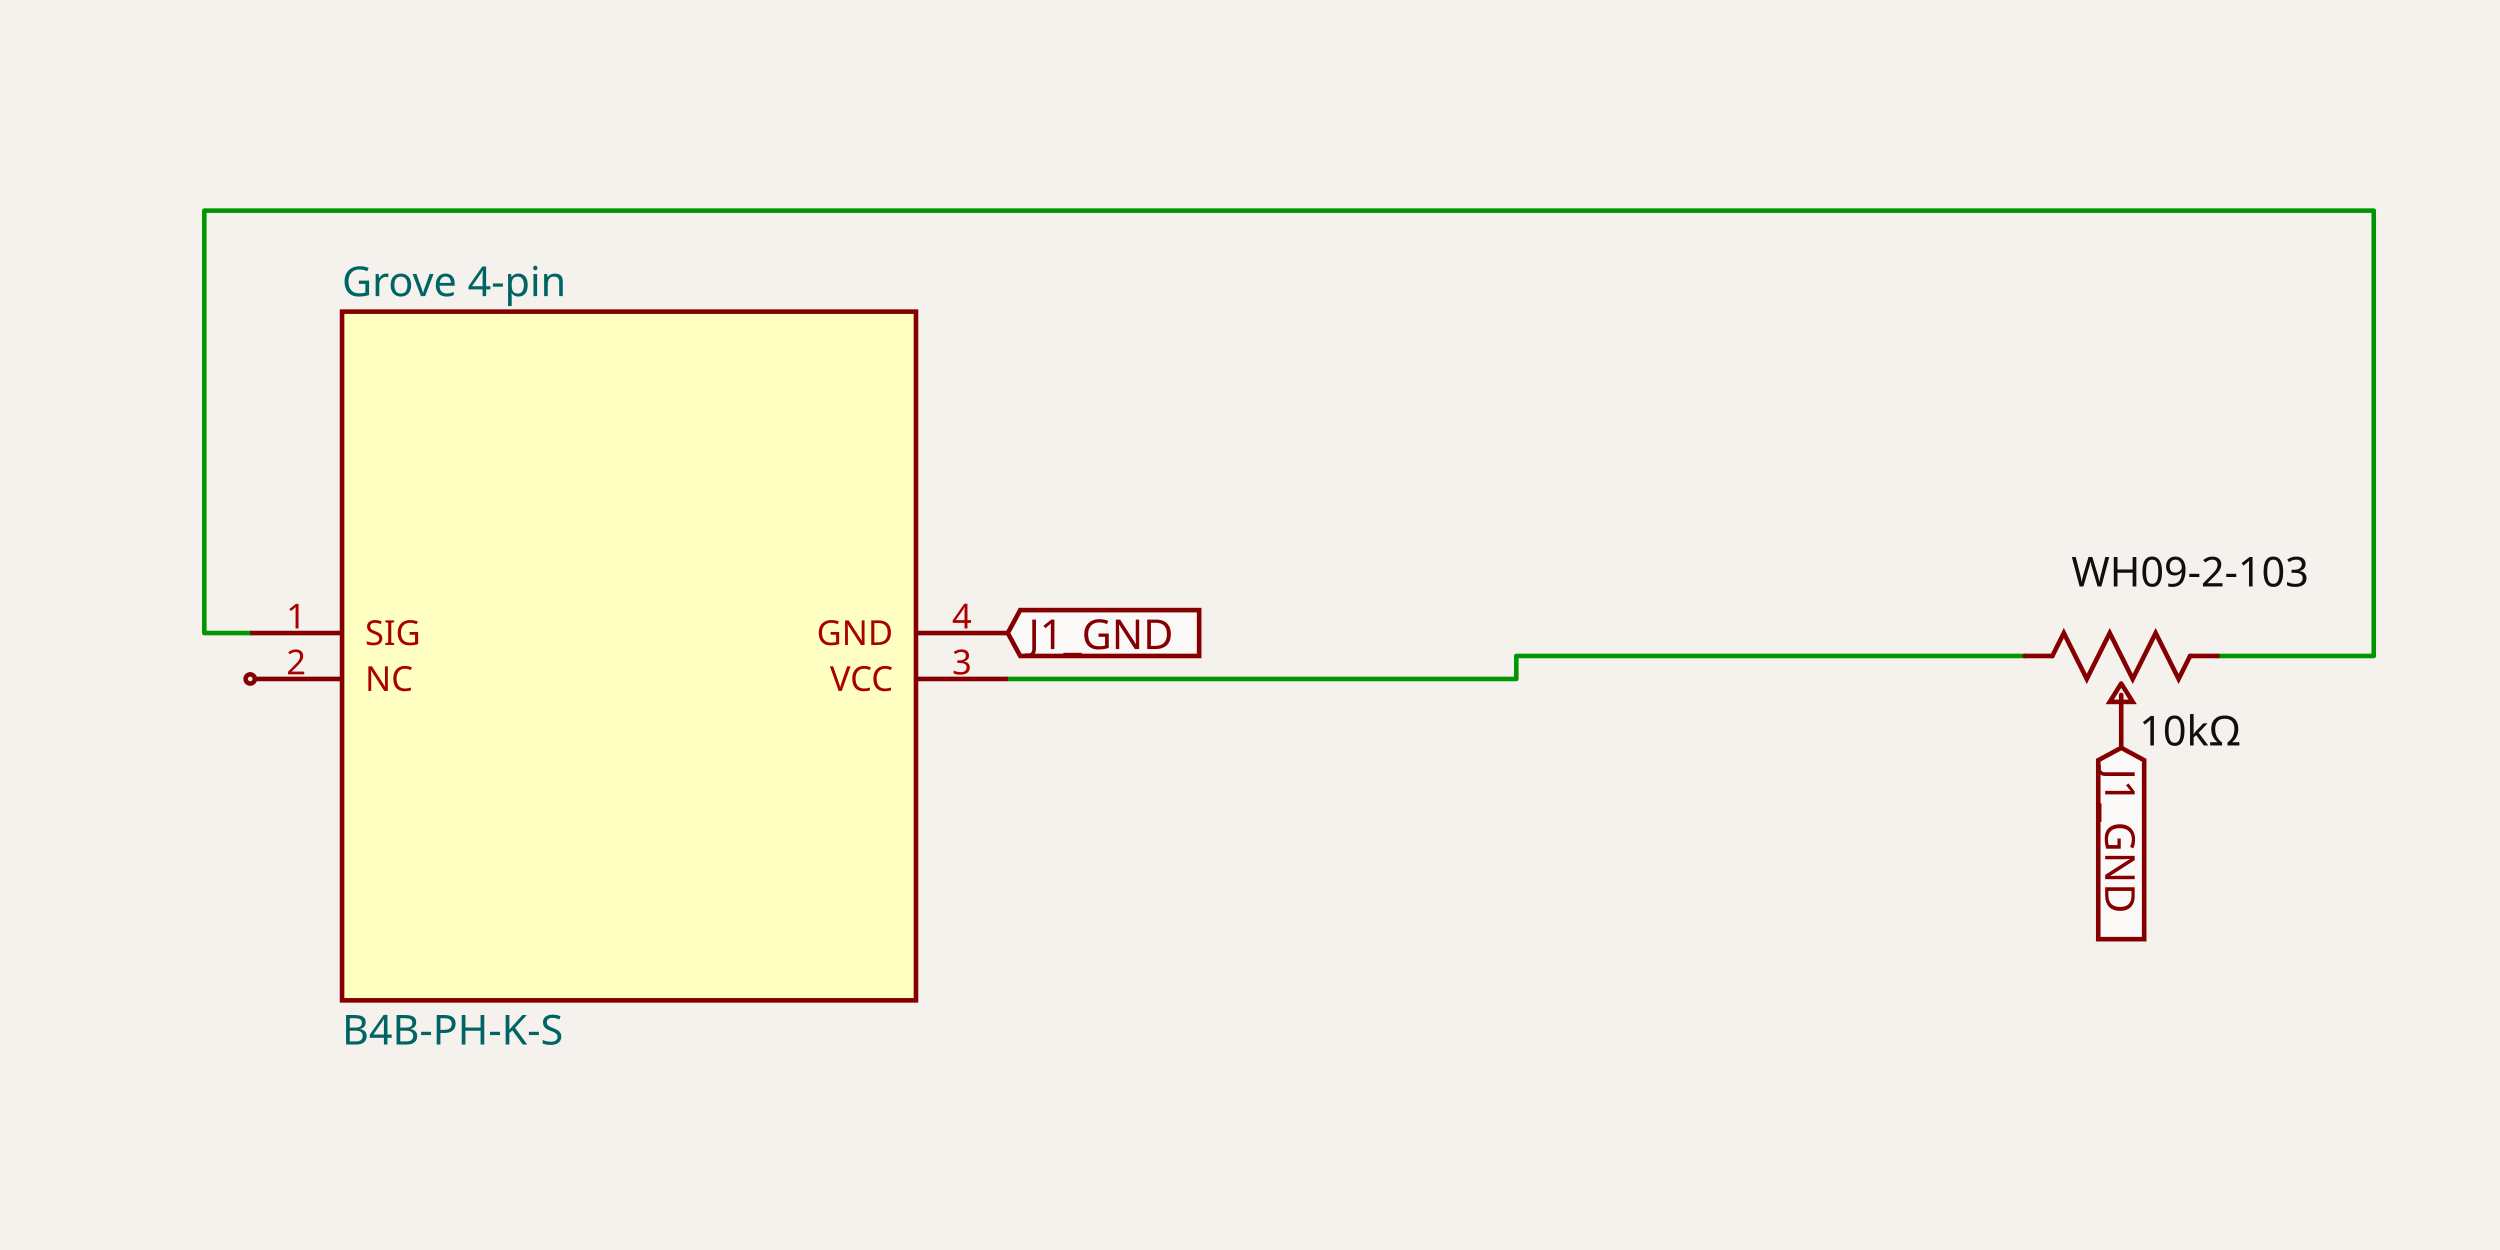
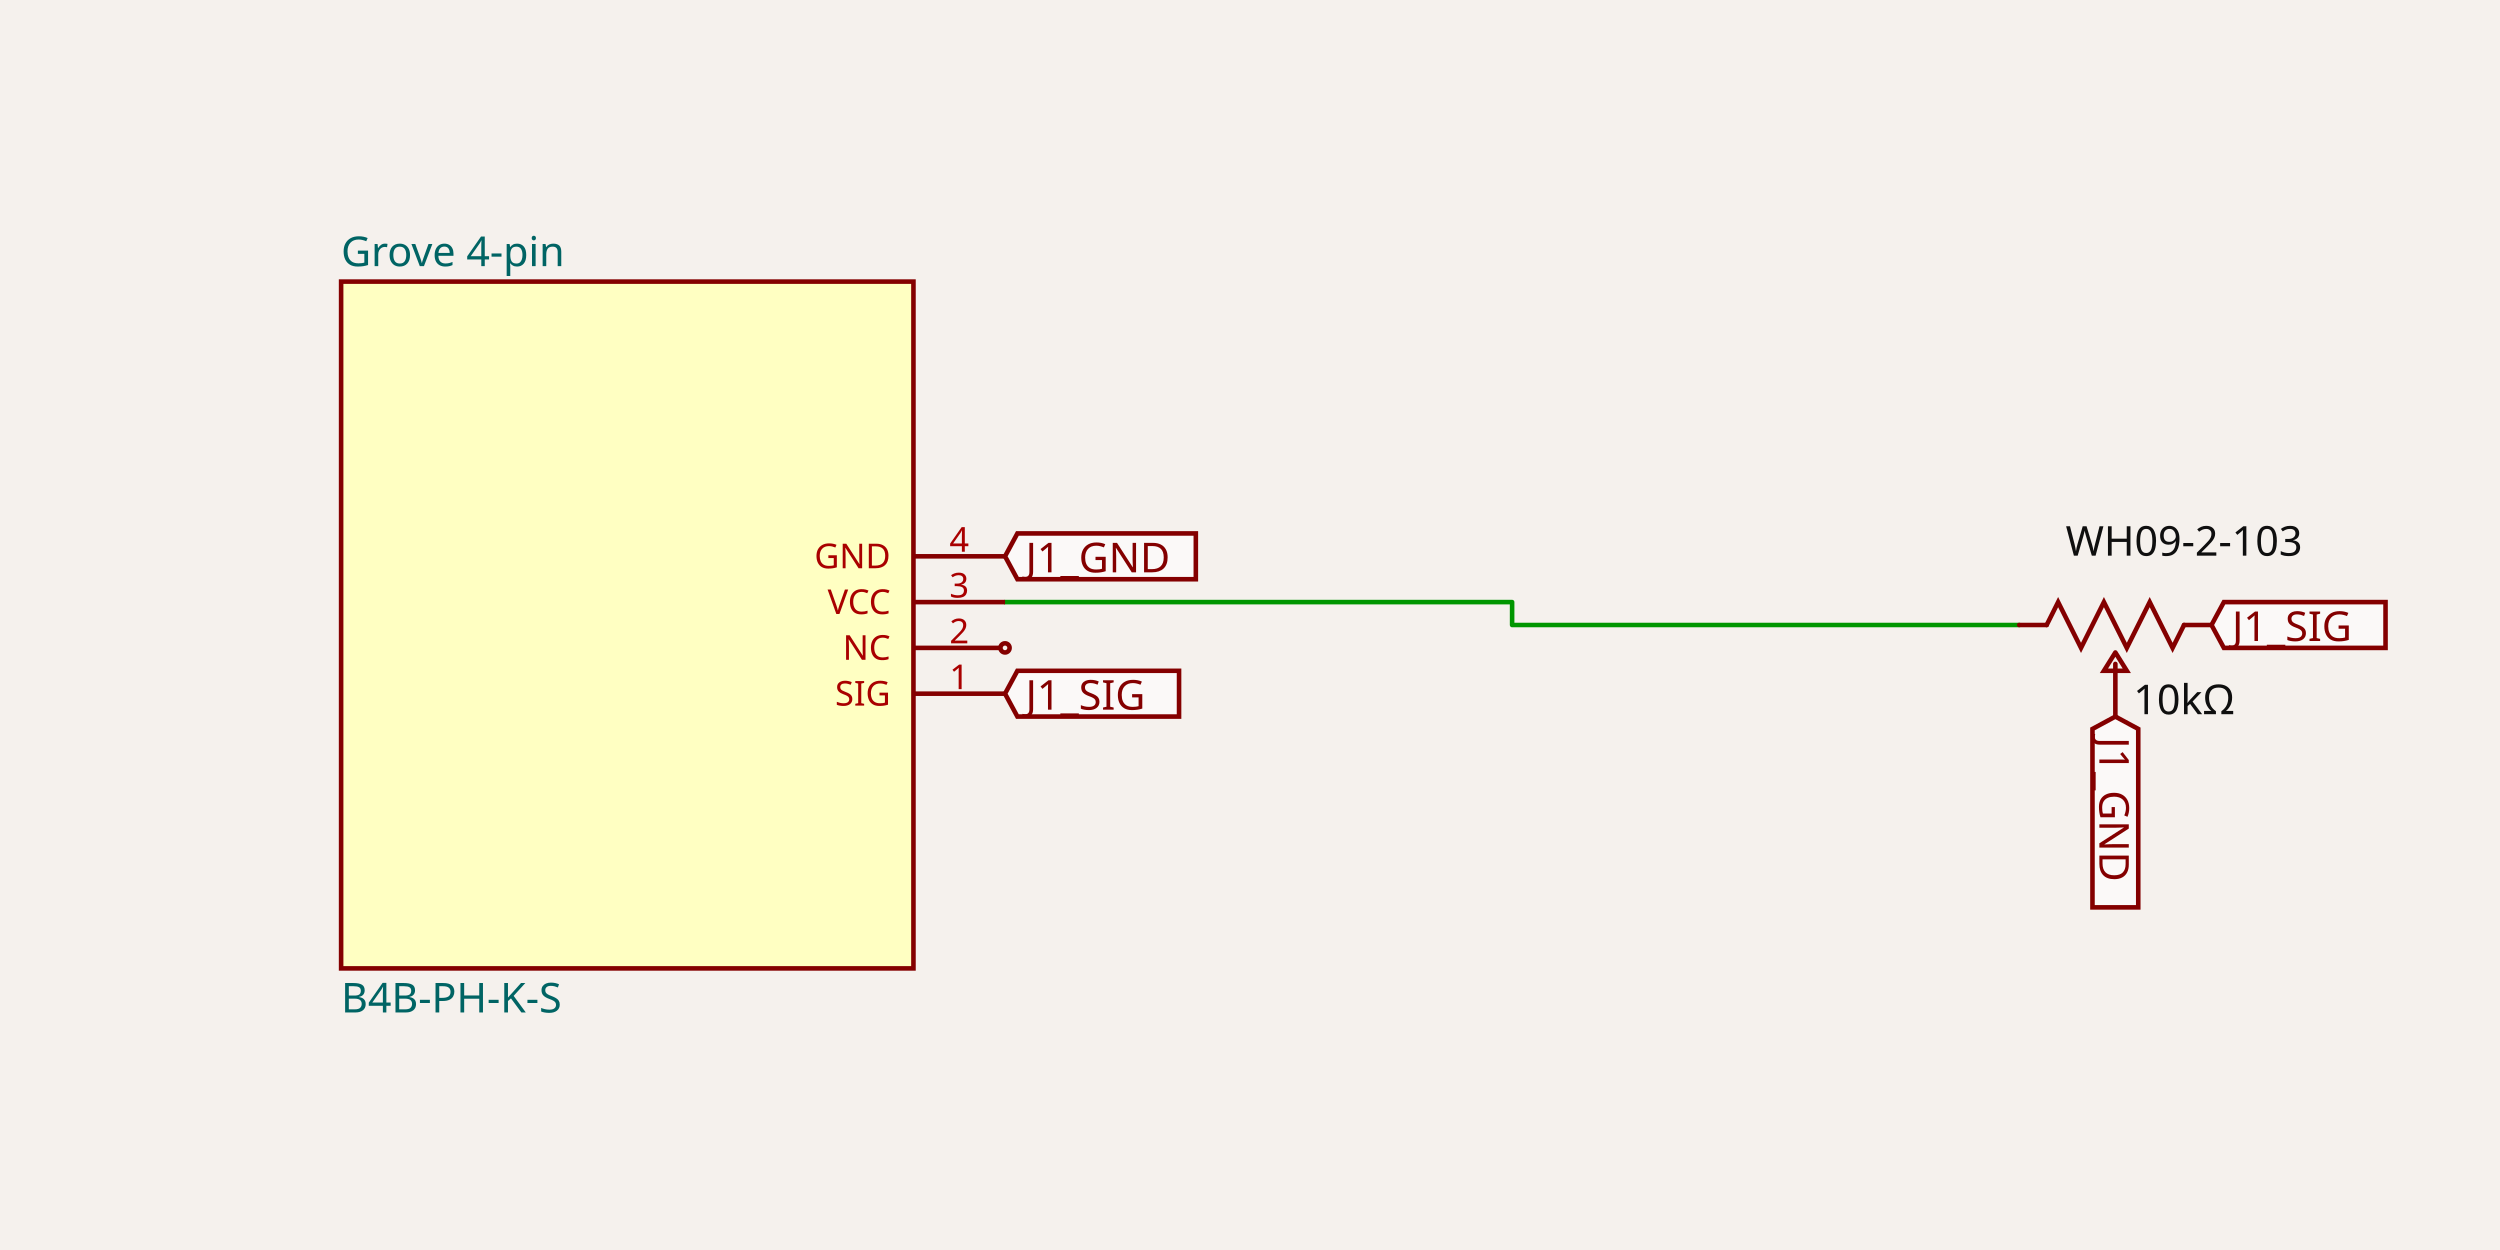
- <svg xmlns="http://www.w3.org/2000/svg" class="tscircuit-schematic" width="1200" height="600" style="background-color: rgb(245, 241, 237)" data-real-to-screen-transform="matrix(110.1928374656,0,0,-110.1928374656,852.8925619835,314.8760330579)">
+ <svg xmlns="http://www.w3.org/2000/svg" class="tscircuit-schematic" width="1200" height="600" style="background-color: rgb(245, 241, 237)" data-real-to-screen-transform="matrix(109.8887681469,0,0,-109.8887681469,850.5390654571,300)">
  <style>
              .boundary { fill: rgb(245, 241, 237); }
              .schematic-boundary { fill: none; stroke: #fff; }
              .component { fill: none; stroke: rgb(132, 0, 0); }
              .chip { fill: rgb(255, 255, 194); stroke: rgb(132, 0, 0); }
              .component-pin { fill: none; stroke: rgb(132, 0, 0); }
              .text { font-family: sans-serif; fill: rgb(0, 150, 0); }
              .pin-number { fill: rgb(169, 0, 0); }
              .port-label { fill: rgb(0, 100, 100); }
              .component-name { fill: rgb(0, 100, 100); }
              
            </style>
  <rect class="boundary" x="0" y="0" width="1200" height="600" />
  <g class="trace sch-trace" data-layer="base" data-circuit-json-type="schematic_trace" data-schematic-trace-id="schematic_trace_0" data-subcircuit-connectivity-map-key="GroveRotaryAngleSensor_connectivity_net0">
-     <path d="M 483.747 325.895 L 727.824 325.895 L 727.824 314.876 L 971.901 314.876" class="trace-invisible-hover-outline sch-trace-hitbox" stroke="rgb(0, 150, 0)" fill="none" stroke-width="17.631px" stroke-linecap="round" opacity="0" stroke-linejoin="round" />
-     <path class="sch-trace-path" d="M 483.747 325.895 L 727.824 325.895 L 727.824 314.876 L 971.901 314.876" stroke="rgb(0, 150, 0)" fill="none" stroke-width="2.204px" stroke-linecap="round" stroke-linejoin="round" />
-   </g>
-   <g class="trace sch-trace" data-layer="base" data-circuit-json-type="schematic_trace" data-schematic-trace-id="schematic_trace_1" data-subcircuit-connectivity-map-key="GroveRotaryAngleSensor_connectivity_net2">
-     <path d="M 120.11 303.857 L 98.072 303.857 L 98.072 101.102 L 1139.394 101.102 L 1139.394 314.876 L 1117.355 314.876 L 1064.463 314.876" class="trace-invisible-hover-outline sch-trace-hitbox" stroke="rgb(0, 150, 0)" fill="none" stroke-width="17.631px" stroke-linecap="round" opacity="0" stroke-linejoin="round" />
-     <path class="sch-trace-path" d="M 120.11 303.857 L 98.072 303.857 L 98.072 101.102 L 1139.394 101.102 L 1139.394 314.876 L 1117.355 314.876 L 1064.463 314.876" stroke="rgb(0, 150, 0)" fill="none" stroke-width="2.204px" stroke-linecap="round" stroke-linejoin="round" />
+     <path d="M 482.412 289.011 L 725.815 289.011 L 725.815 300 L 969.219 300" class="trace-invisible-hover-outline sch-trace-hitbox" stroke="rgb(0, 150, 0)" fill="none" stroke-width="17.582px" stroke-linecap="round" opacity="0" stroke-linejoin="round" />
+     <path class="sch-trace-path" d="M 482.412 289.011 L 725.815 289.011 L 725.815 300 L 969.219 300" stroke="rgb(0, 150, 0)" fill="none" stroke-width="2.198px" stroke-linecap="round" stroke-linejoin="round" />
  </g>
  <g class="trace-overlays sch-trace-overlays" data-layer="overlay" data-circuit-json-type="schematic_trace" data-schematic-trace-id="schematic_trace_0" data-subcircuit-connectivity-map-key="GroveRotaryAngleSensor_connectivity_net0" />
-   <g class="trace-overlays sch-trace-overlays" data-layer="overlay" data-circuit-json-type="schematic_trace" data-schematic-trace-id="schematic_trace_1" data-subcircuit-connectivity-map-key="GroveRotaryAngleSensor_connectivity_net2" />
  <g class="sch-component" data-circuit-json-type="schematic_component" data-schematic-component-id="schematic_component_0">
-     <rect class="component chip sch-component-body" x="164.187" y="149.587" width="275.482" height="330.579" stroke-width="2.204px" fill="rgb(255, 255, 194)" stroke="rgb(132, 0, 0)" />
-     <rect class="component-overlay sch-component-overlay" x="164.187" y="149.587" width="275.482" height="330.579" fill="transparent" />
-     <text class="sch-text" x="164.187" y="494.49" fill="#006464" text-anchor="start" dominant-baseline="middle" font-family="sans-serif" font-size="19.835px" transform="rotate(0, 164.1873, 494.4904)">B4B-PH-K-S</text>
-     <text class="sch-text" x="164.187" y="135.262" fill="#006464" text-anchor="start" dominant-baseline="middle" font-family="sans-serif" font-size="19.835px" transform="rotate(0, 164.1873, 135.2617)">Grove 4-pin</text>
-     <line class="component-pin sch-component-pin sch-port-line" x1="164.187" y1="303.857" x2="120.11" y2="303.857" stroke-width="2.204px" />
+     <rect class="component chip sch-component-body" x="163.734" y="135.167" width="274.722" height="329.666" stroke-width="2.198px" fill="rgb(255, 255, 194)" stroke="rgb(132, 0, 0)" />
+     <rect class="component-overlay sch-component-overlay" x="163.734" y="135.167" width="274.722" height="329.666" fill="transparent" />
+     <text class="sch-text" x="163.734" y="479.119" fill="#006464" text-anchor="start" dominant-baseline="middle" font-family="sans-serif" font-size="19.78px" transform="rotate(0, 163.7343, 479.1187)">B4B-PH-K-S</text>
+     <text class="sch-text" x="163.734" y="120.881" fill="#006464" text-anchor="start" dominant-baseline="middle" font-family="sans-serif" font-size="19.78px" transform="rotate(0, 163.7343, 120.8813)">Grove 4-pin</text>
+     <line class="component-pin sch-component-pin sch-port-line" x1="438.456" y1="332.967" x2="482.412" y2="332.967" stroke-width="2.198px" />
    <g class="sch-port" data-schematic-port-id="source_port_0">
-       <rect x="117.906" y="301.653" width="4.408" height="4.408" opacity="0" />
+       <rect x="480.214" y="330.769" width="4.396" height="4.396" opacity="0" />
    </g>
-     <text class="pin-number sch-pin-number" x="142.149" y="301.653" style="font-family: sans-serif;" fill="rgb(169, 0, 0)" text-anchor="middle" dominant-baseline="auto" font-size="16.529px" transform="">1</text>
-     <text class="pin-number sch-pin-label" x="175.207" y="303.857" style="font-family: sans-serif;" fill="rgb(169, 0, 0)" text-anchor="start" dominant-baseline="middle" font-size="16.529px" transform="">SIG</text>
-     <line class="component-pin sch-component-pin sch-port-line" x1="164.187" y1="325.895" x2="122.314" y2="325.895" stroke-width="2.204px" />
+     <text class="pin-number sch-pin-number" x="460.434" y="330.769" style="font-family: sans-serif;" fill="rgb(169, 0, 0)" text-anchor="middle" dominant-baseline="auto" font-size="16.483px" transform="">1</text>
+     <text class="pin-number sch-pin-label" x="427.467" y="332.967" style="font-family: sans-serif;" fill="rgb(169, 0, 0)" text-anchor="end" dominant-baseline="middle" font-size="16.483px" transform="">SIG</text>
+     <line class="component-pin sch-component-pin sch-port-line" x1="438.456" y1="310.989" x2="480.214" y2="310.989" stroke-width="2.198px" />
    <g class="sch-port" data-schematic-port-id="source_port_1">
-       <circle class="component-pin sch-component-pin sch-port-terminal" cx="120.11" cy="325.895" r="2.204" stroke-width="2.204px" />
-       <rect x="117.906" y="323.691" width="4.408" height="4.408" opacity="0" />
+       <circle class="component-pin sch-component-pin sch-port-terminal" cx="482.412" cy="310.989" r="2.198" stroke-width="2.198px" />
+       <rect x="480.214" y="308.791" width="4.396" height="4.396" opacity="0" />
    </g>
-     <text class="pin-number sch-pin-number" x="142.149" y="323.691" style="font-family: sans-serif;" fill="rgb(169, 0, 0)" text-anchor="middle" dominant-baseline="auto" font-size="16.529px" transform="">2</text>
-     <text class="pin-number sch-pin-label" x="175.207" y="325.895" style="font-family: sans-serif;" fill="rgb(169, 0, 0)" text-anchor="start" dominant-baseline="middle" font-size="16.529px" transform="">NC</text>
-     <line class="component-pin sch-component-pin sch-port-line" x1="439.669" y1="325.895" x2="483.747" y2="325.895" stroke-width="2.204px" />
+     <text class="pin-number sch-pin-number" x="460.434" y="308.791" style="font-family: sans-serif;" fill="rgb(169, 0, 0)" text-anchor="middle" dominant-baseline="auto" font-size="16.483px" transform="">2</text>
+     <text class="pin-number sch-pin-label" x="427.467" y="310.989" style="font-family: sans-serif;" fill="rgb(169, 0, 0)" text-anchor="end" dominant-baseline="middle" font-size="16.483px" transform="">NC</text>
+     <line class="component-pin sch-component-pin sch-port-line" x1="438.456" y1="289.011" x2="482.412" y2="289.011" stroke-width="2.198px" />
    <g class="sch-port" data-schematic-port-id="source_port_2">
-       <rect x="481.543" y="323.691" width="4.408" height="4.408" opacity="0" />
+       <rect x="480.214" y="286.813" width="4.396" height="4.396" opacity="0" />
    </g>
-     <text class="pin-number sch-pin-number" x="461.708" y="323.691" style="font-family: sans-serif;" fill="rgb(169, 0, 0)" text-anchor="middle" dominant-baseline="auto" font-size="16.529px" transform="">3</text>
-     <text class="pin-number sch-pin-label" x="428.65" y="325.895" style="font-family: sans-serif;" fill="rgb(169, 0, 0)" text-anchor="end" dominant-baseline="middle" font-size="16.529px" transform="">VCC</text>
-     <line class="component-pin sch-component-pin sch-port-line" x1="439.669" y1="303.857" x2="483.747" y2="303.857" stroke-width="2.204px" />
+     <text class="pin-number sch-pin-number" x="460.434" y="286.813" style="font-family: sans-serif;" fill="rgb(169, 0, 0)" text-anchor="middle" dominant-baseline="auto" font-size="16.483px" transform="">3</text>
+     <text class="pin-number sch-pin-label" x="427.467" y="289.011" style="font-family: sans-serif;" fill="rgb(169, 0, 0)" text-anchor="end" dominant-baseline="middle" font-size="16.483px" transform="">VCC</text>
+     <line class="component-pin sch-component-pin sch-port-line" x1="438.456" y1="267.033" x2="482.412" y2="267.033" stroke-width="2.198px" />
    <g class="sch-port" data-schematic-port-id="source_port_3">
-       <rect x="481.543" y="301.653" width="4.408" height="4.408" opacity="0" />
+       <rect x="480.214" y="264.836" width="4.396" height="4.396" opacity="0" />
    </g>
-     <text class="pin-number sch-pin-number" x="461.708" y="301.653" style="font-family: sans-serif;" fill="rgb(169, 0, 0)" text-anchor="middle" dominant-baseline="auto" font-size="16.529px" transform="">4</text>
-     <text class="pin-number sch-pin-label" x="428.65" y="303.857" style="font-family: sans-serif;" fill="rgb(169, 0, 0)" text-anchor="end" dominant-baseline="middle" font-size="16.529px" transform="">GND</text>
+     <text class="pin-number sch-pin-number" x="460.434" y="264.836" style="font-family: sans-serif;" fill="rgb(169, 0, 0)" text-anchor="middle" dominant-baseline="auto" font-size="16.483px" transform="">4</text>
+     <text class="pin-number sch-pin-label" x="427.467" y="267.033" style="font-family: sans-serif;" fill="rgb(169, 0, 0)" text-anchor="end" dominant-baseline="middle" font-size="16.483px" transform="">GND</text>
  </g>
  <g class="sch-component" data-circuit-json-type="schematic_component" data-schematic-component-id="schematic_component_1">
-     <rect class="component-overlay sch-component-overlay" x="971.901" y="303.857" width="92.562" height="55.096" fill="transparent" />
-     <path class="sch-component-symbol-path" d="M 971.901 314.876 L 985.124 314.876" stroke="rgb(132, 0, 0)" fill="none" stroke-width="2.204px" stroke-linecap="round" />
-     <path class="sch-component-symbol-path" d="M 985.124 314.876 L 990.634 303.857 L 1001.653 325.895 L 1012.672 303.857 L 1023.691 325.895 L 1034.711 303.857 L 1045.73 325.895 L 1051.24 314.876" stroke="rgb(132, 0, 0)" fill="none" stroke-width="2.204px" stroke-linecap="round" />
-     <path class="sch-component-symbol-path" d="M 1051.24 314.876 L 1064.463 314.876" stroke="rgb(132, 0, 0)" fill="none" stroke-width="2.204px" stroke-linecap="round" />
-     <path class="sch-component-symbol-path" d="M 1018.182 333.609 L 1018.182 358.953" stroke="rgb(132, 0, 0)" fill="none" stroke-width="2.204px" stroke-linecap="round" />
-     <path class="sch-component-symbol-path" d="M 1018.182 328.099 L 1023.691 336.915 L 1012.672 336.915 L 1018.182 328.099" stroke="rgb(132, 0, 0)" fill="none" stroke-width="2.204px" stroke-linecap="round" />
-     <text class="sch-component-name sch-component-text" x="1051.24" y="287.328" stroke="rgb(245, 241, 237)" stroke-width="2.204px" paint-order="stroke" fill="rgb(15, 15, 15)" font-family="sans-serif" text-anchor="middle" dominant-baseline="ideographic" font-size="19.835px">WH09-2-103</text>
-     <text class="sch-component-text" x="1051.24" y="342.424" fill="rgb(15, 15, 15)" font-family="sans-serif" text-anchor="middle" dominant-baseline="hanging" font-size="19.835px">10kΩ</text>
+     <rect class="component-overlay sch-component-overlay" x="969.219" y="289.011" width="92.307" height="54.944" fill="transparent" />
+     <path class="sch-component-symbol-path" d="M 969.219 300 L 982.406 300" stroke="rgb(132, 0, 0)" fill="none" stroke-width="2.198px" stroke-linecap="round" />
+     <path class="sch-component-symbol-path" d="M 982.406 300 L 987.9 289.011 L 998.889 310.989 L 1009.878 289.011 L 1020.867 310.989 L 1031.856 289.011 L 1042.844 310.989 L 1048.339 300" stroke="rgb(132, 0, 0)" fill="none" stroke-width="2.198px" stroke-linecap="round" />
+     <path class="sch-component-symbol-path" d="M 1048.339 300 L 1061.526 300" stroke="rgb(132, 0, 0)" fill="none" stroke-width="2.198px" stroke-linecap="round" />
+     <path class="sch-component-symbol-path" d="M 1015.372 318.681 L 1015.372 343.956" stroke="rgb(132, 0, 0)" fill="none" stroke-width="2.198px" stroke-linecap="round" />
+     <path class="sch-component-symbol-path" d="M 1015.372 313.187 L 1020.867 321.978 L 1009.878 321.978 L 1015.372 313.187" stroke="rgb(132, 0, 0)" fill="none" stroke-width="2.198px" stroke-linecap="round" />
+     <text class="sch-component-name sch-component-text" x="1048.339" y="272.528" stroke="rgb(245, 241, 237)" stroke-width="2.198px" paint-order="stroke" fill="rgb(15, 15, 15)" font-family="sans-serif" text-anchor="middle" dominant-baseline="ideographic" font-size="19.78px">WH09-2-103</text>
+     <text class="sch-component-text" x="1048.339" y="327.472" fill="rgb(15, 15, 15)" font-family="sans-serif" text-anchor="middle" dominant-baseline="hanging" font-size="19.78px">10kΩ</text>
  </g>
  <g class="schematic-port-hover sch-port-hover" data-schematic-port-id="source_port_0">
-     <circle cx="120.11" cy="303.857" r="4.408" fill="red" opacity="0" />
+     <circle cx="482.412" cy="332.967" r="4.396" fill="red" opacity="0" />
  </g>
  <g class="schematic-port-hover sch-port-hover" data-schematic-port-id="source_port_1">
-     <circle cx="120.11" cy="325.895" r="4.408" fill="red" opacity="0" />
+     <circle cx="482.412" cy="310.989" r="4.396" fill="red" opacity="0" />
  </g>
  <g class="schematic-port-hover sch-port-hover" data-schematic-port-id="source_port_2">
-     <circle cx="483.747" cy="325.895" r="4.408" fill="red" opacity="0" />
+     <circle cx="482.412" cy="289.011" r="4.396" fill="red" opacity="0" />
  </g>
  <g class="schematic-port-hover sch-port-hover" data-schematic-port-id="source_port_3">
-     <circle cx="483.747" cy="303.857" r="4.408" fill="red" opacity="0" />
+     <circle cx="482.412" cy="267.033" r="4.396" fill="red" opacity="0" />
  </g>
  <g class="schematic-port-hover sch-port-hover" data-schematic-port-id="source_port_4">
-     <circle cx="971.901" cy="314.876" r="4.408" fill="red" opacity="0" />
+     <circle cx="969.219" cy="300" r="4.396" fill="red" opacity="0" />
  </g>
  <g class="schematic-port-hover sch-port-hover" data-schematic-port-id="source_port_5">
-     <circle cx="1064.463" cy="314.876" r="4.408" fill="red" opacity="0" />
+     <circle cx="1061.526" cy="300" r="4.396" fill="red" opacity="0" />
  </g>
  <g class="schematic-port-hover sch-port-hover" data-schematic-port-id="source_port_6">
-     <circle cx="1018.182" cy="358.953" r="4.408" fill="red" opacity="0" />
+     <circle cx="1015.372" cy="343.956" r="4.396" fill="red" opacity="0" />
  </g>
-   <path class="net-label sch-net-label" data-circuit-json-type="schematic_net_label" data-schematic-net-label-id="schematic_net_label_0" d="     M 483.747,303.857     L 489.697,292.837     L 575.589,292.837     L 575.589,314.876     L 489.697,314.876     Z   " fill="rgba(255, 255, 255, 0.6)" stroke="rgb(132, 0, 0)" stroke-width="2.204px" />
-   <text class="net-label-text sch-net-label-text" data-circuit-json-type="schematic_net_label" data-schematic-net-label-id="schematic_net_label_0" x="493.664" y="303.857" fill="rgb(132, 0, 0)" text-anchor="start" dominant-baseline="central" font-family="sans-serif" font-variant-numeric="tabular-nums" font-size="19.835px" transform="">J1_GND</text>
-   <path class="net-label sch-net-label" data-circuit-json-type="schematic_net_label" data-schematic-net-label-id="schematic_net_label_1" d="     M 1018.182,358.953     L 1029.201,364.904     L 1029.201,450.795     L 1007.163,450.795     L 1007.163,364.904     Z   " fill="rgba(255, 255, 255, 0.6)" stroke="rgb(132, 0, 0)" stroke-width="2.204px" />
-   <text class="net-label-text sch-net-label-text" data-circuit-json-type="schematic_net_label" data-schematic-net-label-id="schematic_net_label_1" x="1018.182" y="368.871" fill="rgb(132, 0, 0)" text-anchor="start" dominant-baseline="central" font-family="sans-serif" font-variant-numeric="tabular-nums" font-size="19.835px" transform="rotate(90 1018.182 368.8705)">J1_GND</text>
+   <path class="net-label sch-net-label" data-circuit-json-type="schematic_net_label" data-schematic-net-label-id="schematic_net_label_0" d="     M 482.412,332.967     L 488.346,321.978     L 565.942,321.978     L 565.942,343.956     L 488.346,343.956     Z   " fill="rgba(255, 255, 255, 0.6)" stroke="rgb(132, 0, 0)" stroke-width="2.198px" />
+   <text class="net-label-text sch-net-label-text" data-circuit-json-type="schematic_net_label" data-schematic-net-label-id="schematic_net_label_0" x="492.302" y="332.967" fill="rgb(132, 0, 0)" text-anchor="start" dominant-baseline="central" font-family="sans-serif" font-variant-numeric="tabular-nums" font-size="19.78px" transform="">J1_SIG</text>
+   <path class="net-label sch-net-label" data-circuit-json-type="schematic_net_label" data-schematic-net-label-id="schematic_net_label_1" d="     M 1061.526,300     L 1067.459,289.011     L 1145.056,289.011     L 1145.056,310.989     L 1067.459,310.989     Z   " fill="rgba(255, 255, 255, 0.6)" stroke="rgb(132, 0, 0)" stroke-width="2.198px" />
+   <text class="net-label-text sch-net-label-text" data-circuit-json-type="schematic_net_label" data-schematic-net-label-id="schematic_net_label_1" x="1071.415" y="300" fill="rgb(132, 0, 0)" text-anchor="start" dominant-baseline="central" font-family="sans-serif" font-variant-numeric="tabular-nums" font-size="19.78px" transform="">J1_SIG</text>
+   <path class="net-label sch-net-label" data-circuit-json-type="schematic_net_label" data-schematic-net-label-id="schematic_net_label_2" d="     M 482.412,267.033     L 488.346,256.044     L 574,256.044     L 574,278.022     L 488.346,278.022     Z   " fill="rgba(255, 255, 255, 0.6)" stroke="rgb(132, 0, 0)" stroke-width="2.198px" />
+   <text class="net-label-text sch-net-label-text" data-circuit-json-type="schematic_net_label" data-schematic-net-label-id="schematic_net_label_2" x="492.302" y="267.033" fill="rgb(132, 0, 0)" text-anchor="start" dominant-baseline="central" font-family="sans-serif" font-variant-numeric="tabular-nums" font-size="19.78px" transform="">J1_GND</text>
+   <path class="net-label sch-net-label" data-circuit-json-type="schematic_net_label" data-schematic-net-label-id="schematic_net_label_3" d="     M 1015.372,343.956     L 1026.361,349.89     L 1026.361,435.544     L 1004.383,435.544     L 1004.383,349.89     Z   " fill="rgba(255, 255, 255, 0.6)" stroke="rgb(132, 0, 0)" stroke-width="2.198px" />
+   <text class="net-label-text sch-net-label-text" data-circuit-json-type="schematic_net_label" data-schematic-net-label-id="schematic_net_label_3" x="1015.372" y="353.845" fill="rgb(132, 0, 0)" text-anchor="start" dominant-baseline="central" font-family="sans-serif" font-variant-numeric="tabular-nums" font-size="19.78px" transform="rotate(90 1015.372 353.8455)">J1_GND</text>
</svg>
